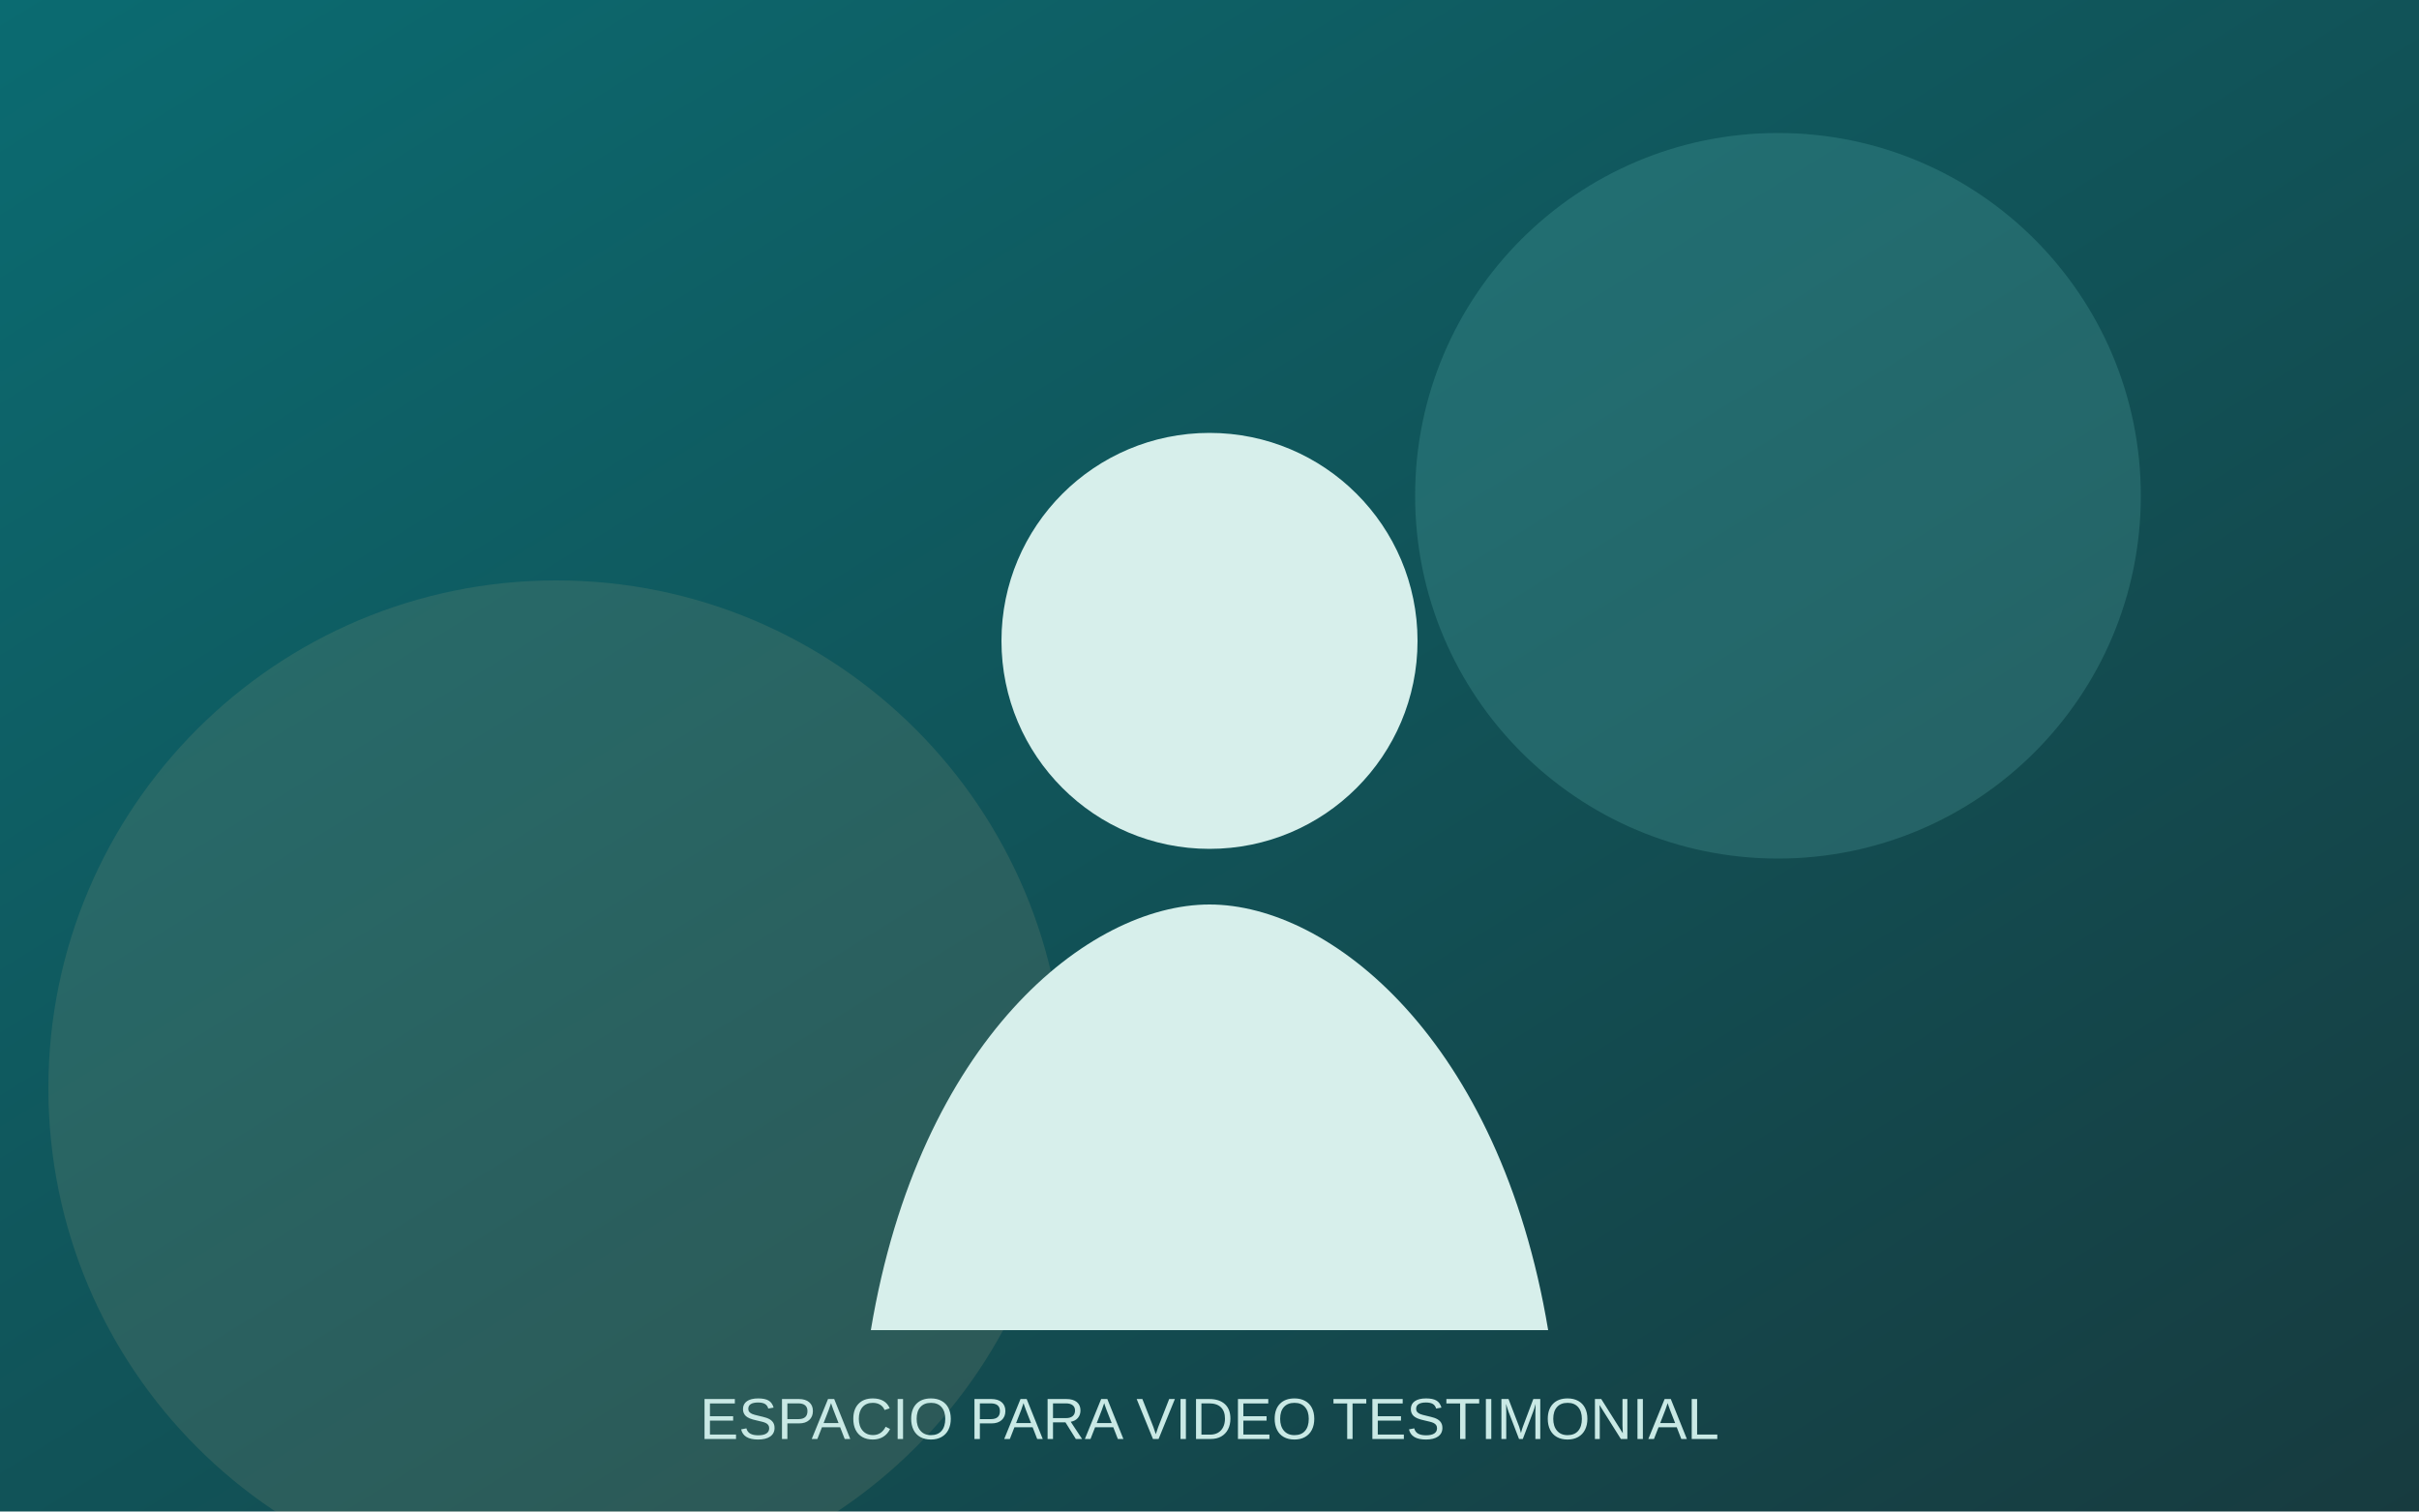
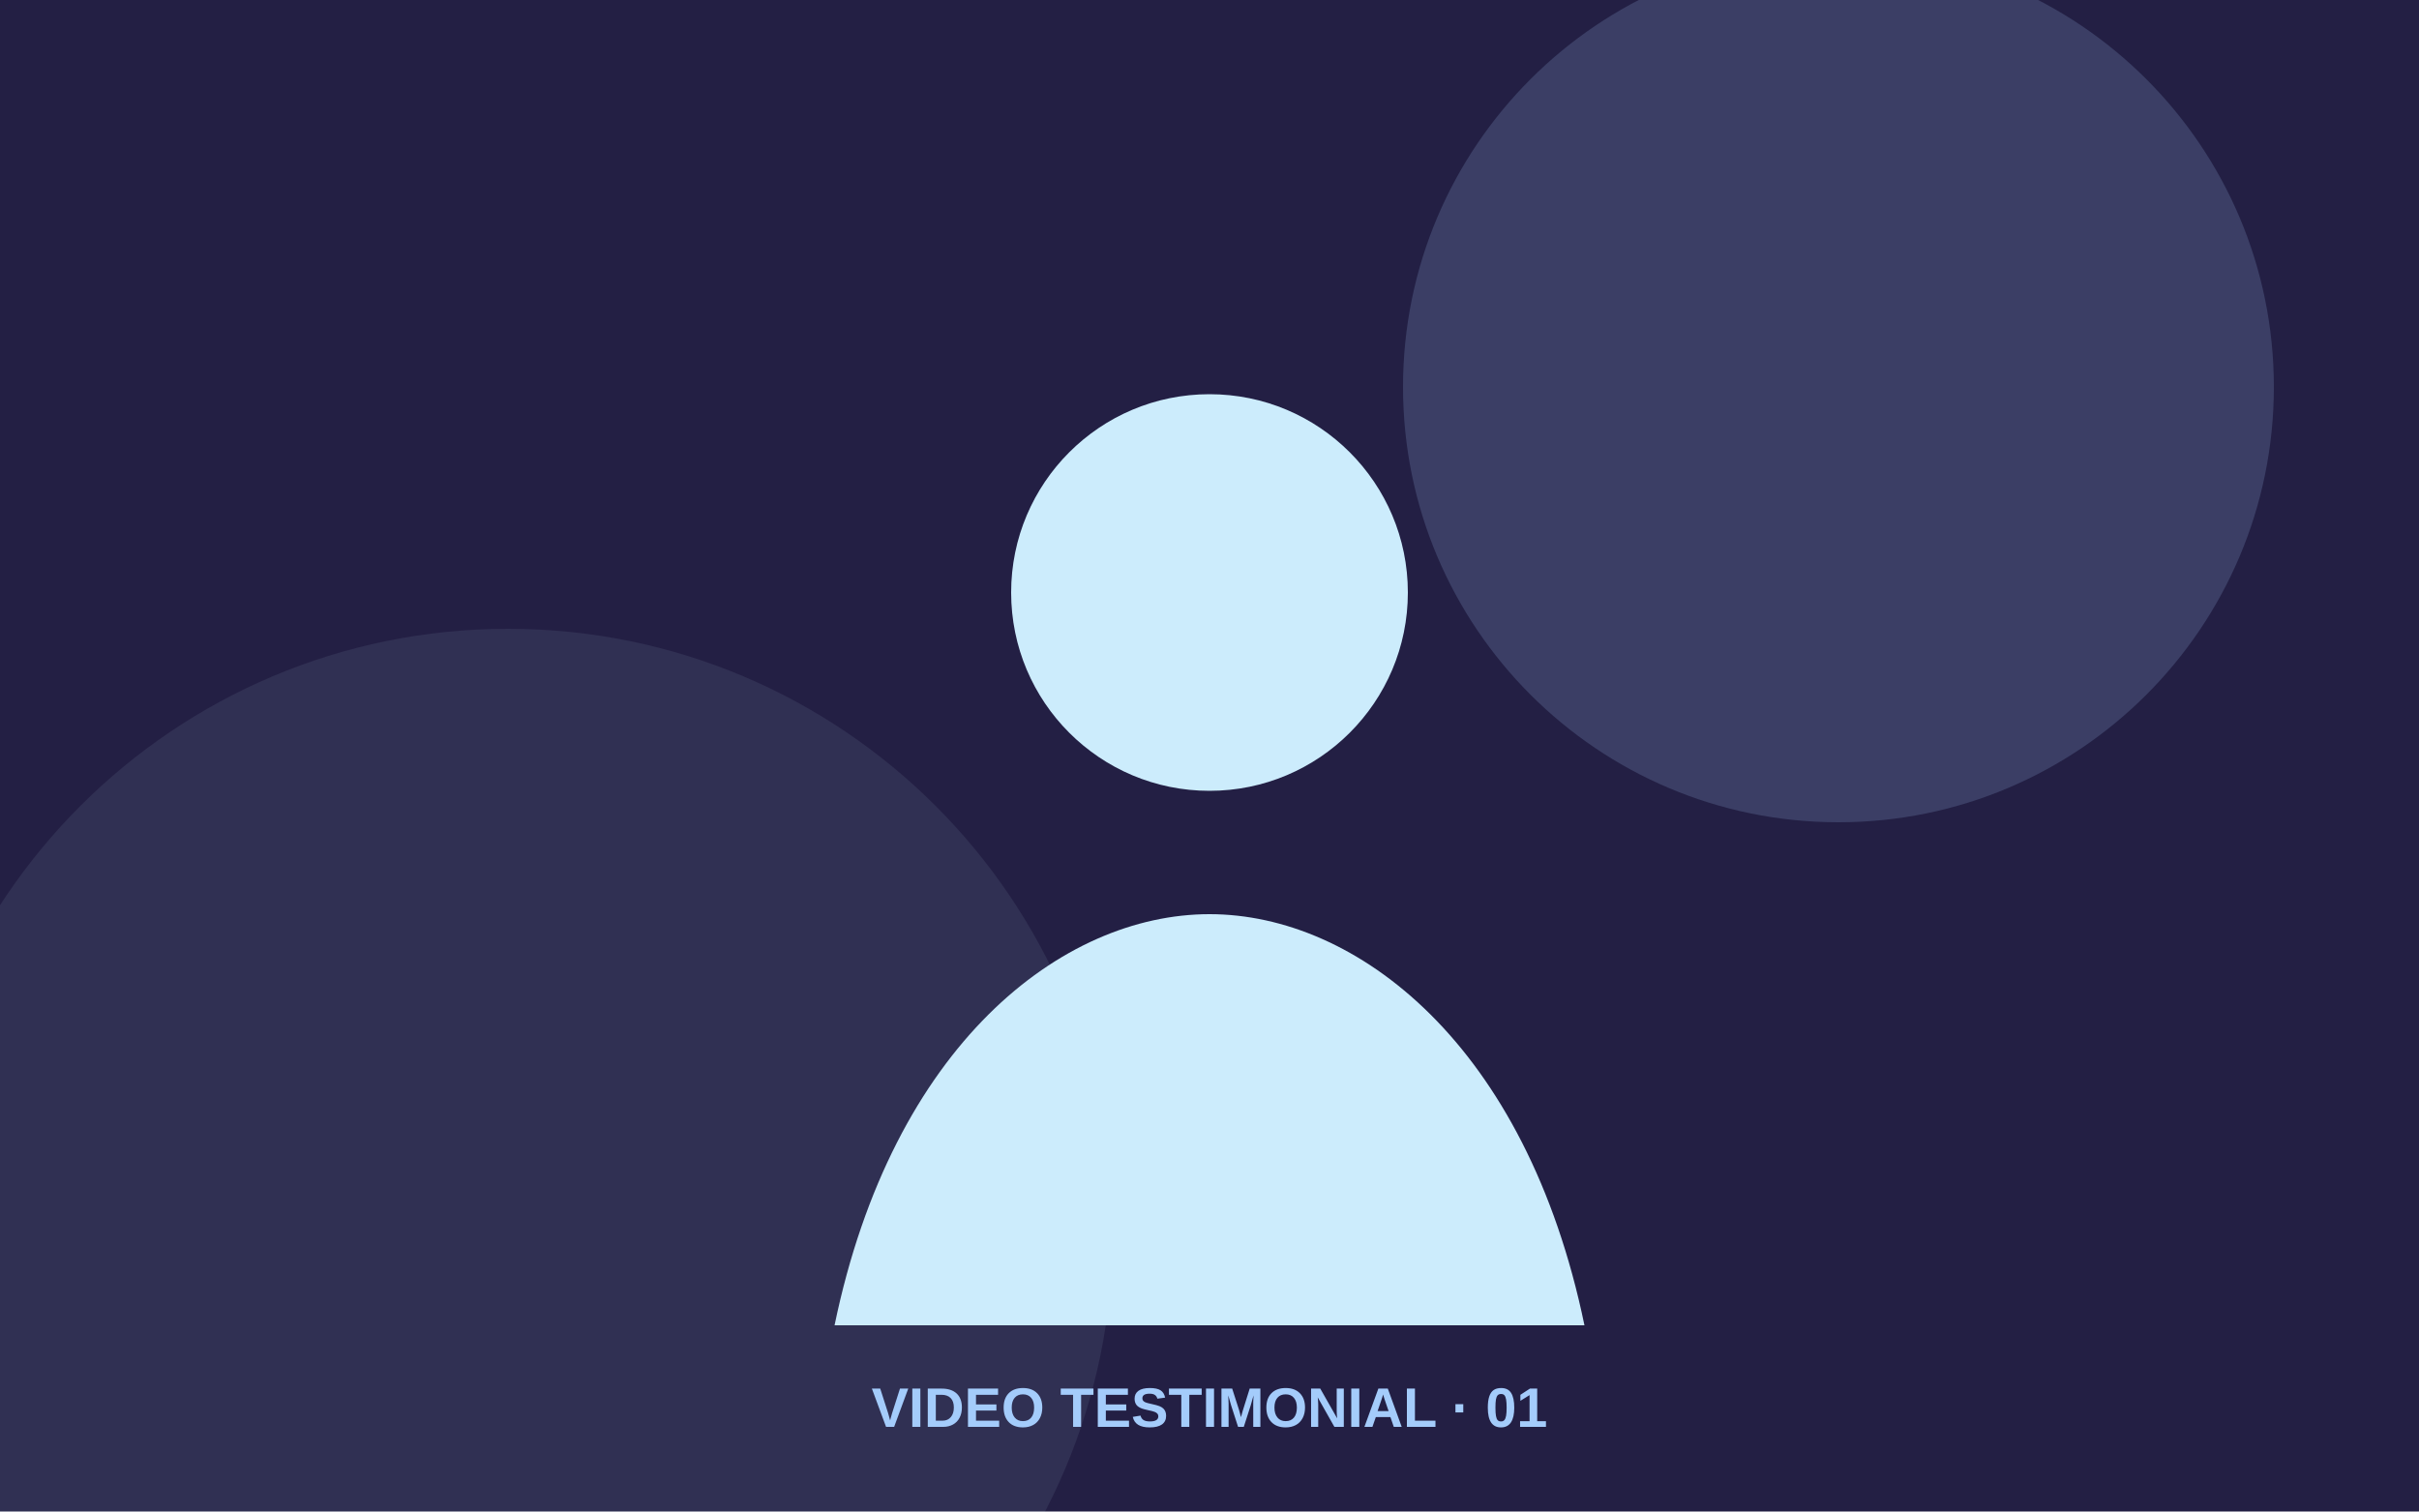
<svg xmlns="http://www.w3.org/2000/svg" viewBox="0 0 1000 625">
-   <defs>
-     <linearGradient id="t1" x1="0" y1="0" x2="1" y2="1">
-       <stop stop-color="#0b6b71" />
-       <stop offset="1" stop-color="#173b3f" />
-     </linearGradient>
-   </defs>
-   <rect width="1000" height="625" fill="url(#t1)" />
-   <circle cx="735" cy="205" r="150" fill="#76d4cb" opacity=".18" />
-   <circle cx="230" cy="450" r="210" fill="#e9c38e" opacity=".12" />
-   <circle cx="500" cy="265" r="86" fill="#d7efeb" />
-   <path d="M360 550c20-120 90-176 140-176s120 56 140 176Z" fill="#d7efeb" />
-   <text x="500" y="595" text-anchor="middle" fill="#c9e9e5" font-family="Arial,sans-serif" font-size="24">ESPACIO PARA VIDEO TESTIMONIAL</text>
+   <rect width="1000" height="625" fill="#231f44" />
+   <circle cx="760" cy="160" r="180" fill="#a4ccfb" opacity=".18" />
+   <circle cx="210" cy="510" r="250" fill="#ccecfc" opacity=".08" />
+   <circle cx="500" cy="245" r="82" fill="#ccecfc" />
+   <path d="M345 548c24-116 94-170 155-170s131 54 155 170Z" fill="#ccecfc" />
+   <text x="500" y="590" text-anchor="middle" fill="#a4ccfb" font-family="Arial,sans-serif" font-size="23" font-weight="700">VIDEO TESTIMONIAL · 01</text>
</svg>
